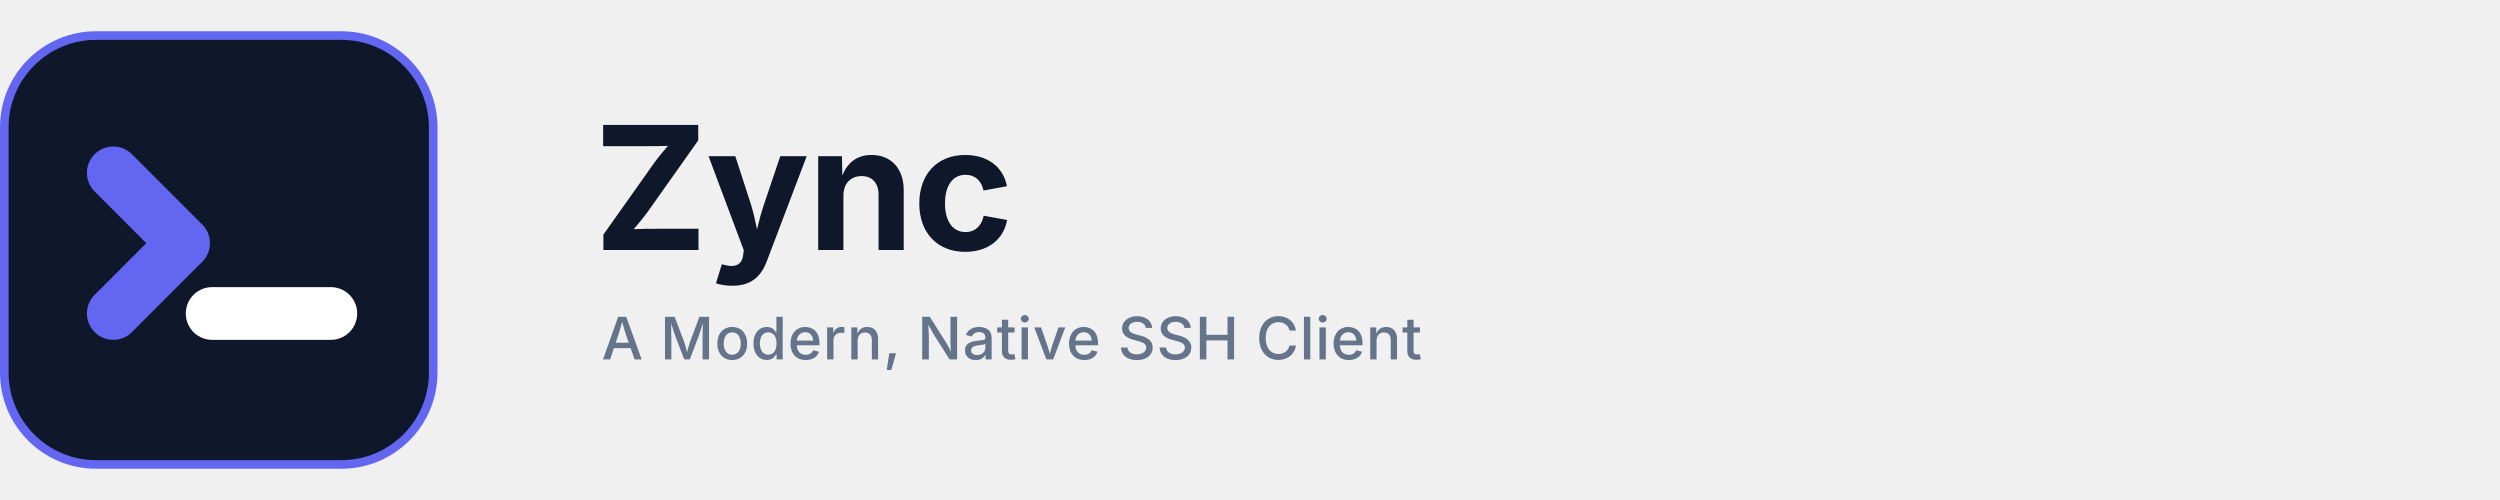
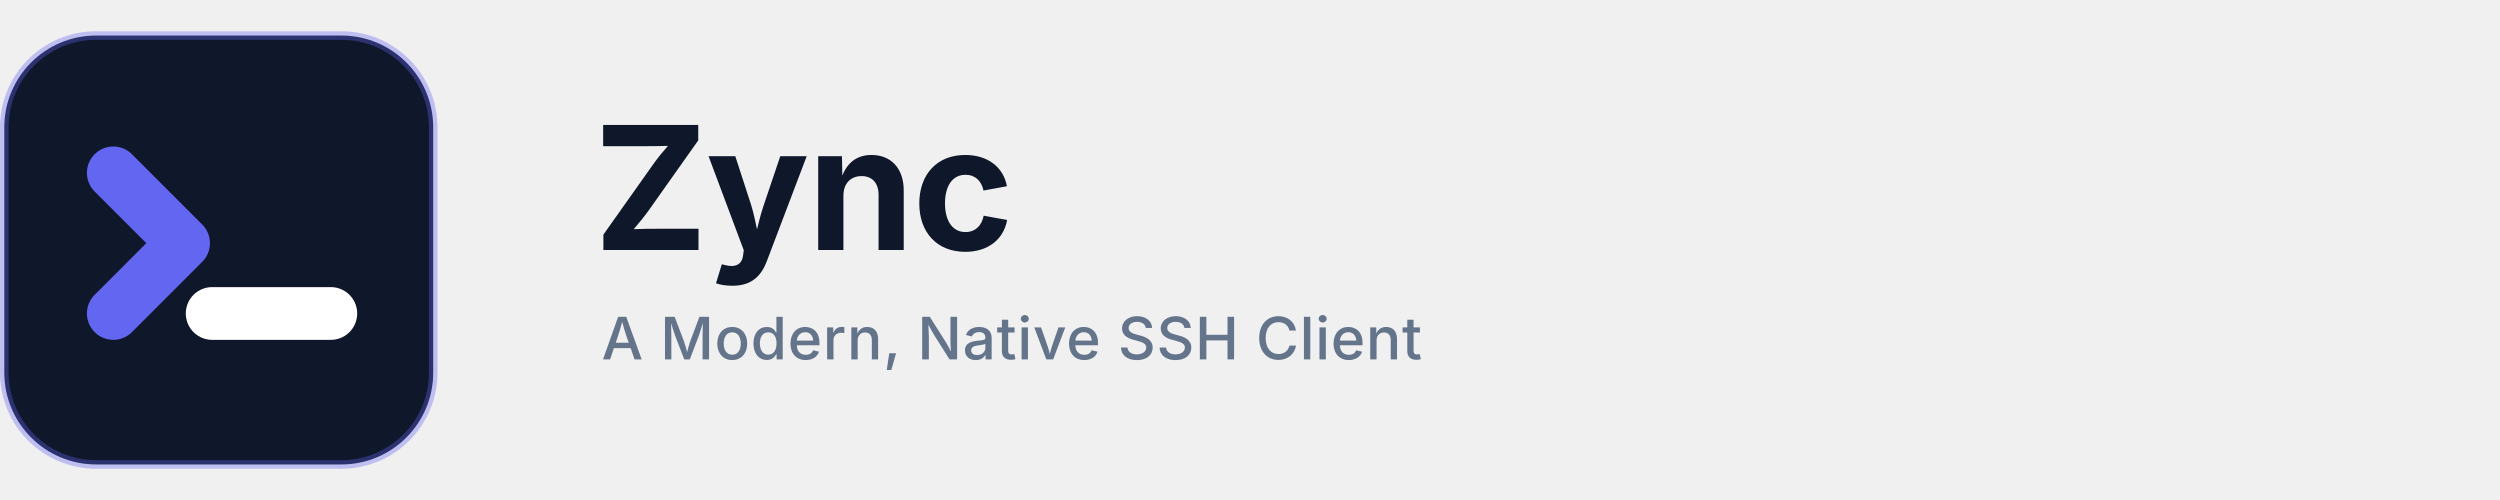
<svg xmlns="http://www.w3.org/2000/svg" width="640" height="128" viewBox="0 0 640 128" fill="none" role="img" aria-label="Zync — A Modern, Native SSH Client">
  <g transform="translate(0 8)">
    <rect x="1.1" y="1.1" width="109.8" height="109.8" rx="23.5" fill="#0f172a" />
-     <rect x="1.1" y="1.1" width="109.8" height="109.8" rx="23.5" fill="none" stroke="#6366f1" stroke-width="2.2" />
+     <rect x="1.1" y="1.1" width="109.8" height="109.8" rx="23.5" fill="none" stroke="#6366f1" stroke-opacity="0.35" stroke-width="2.2" />
    <g transform="translate(56 54.25) scale(0.2109375) translate(-256 -256)">
      <path d="M128 170.667L213.333 256L128 341.333" stroke="#6366f1" stroke-width="64" stroke-linecap="round" stroke-linejoin="round" />
      <path d="M248 341.333H392" stroke="#ffffff" stroke-width="64" stroke-linecap="round" />
    </g>
  </g>
  <text x="152" y="64" font-family="Inter, ui-sans-serif, system-ui, -apple-system, 'Segoe UI', sans-serif" font-size="44" font-weight="700" fill="#0f172a" letter-spacing="-0.5">Zync</text>
  <text x="154" y="92" font-family="Inter, ui-sans-serif, system-ui, -apple-system, 'Segoe UI', sans-serif" font-size="15" font-weight="500" fill="#64748b" letter-spacing="0.2">A Modern, Native SSH Client</text>
</svg>
